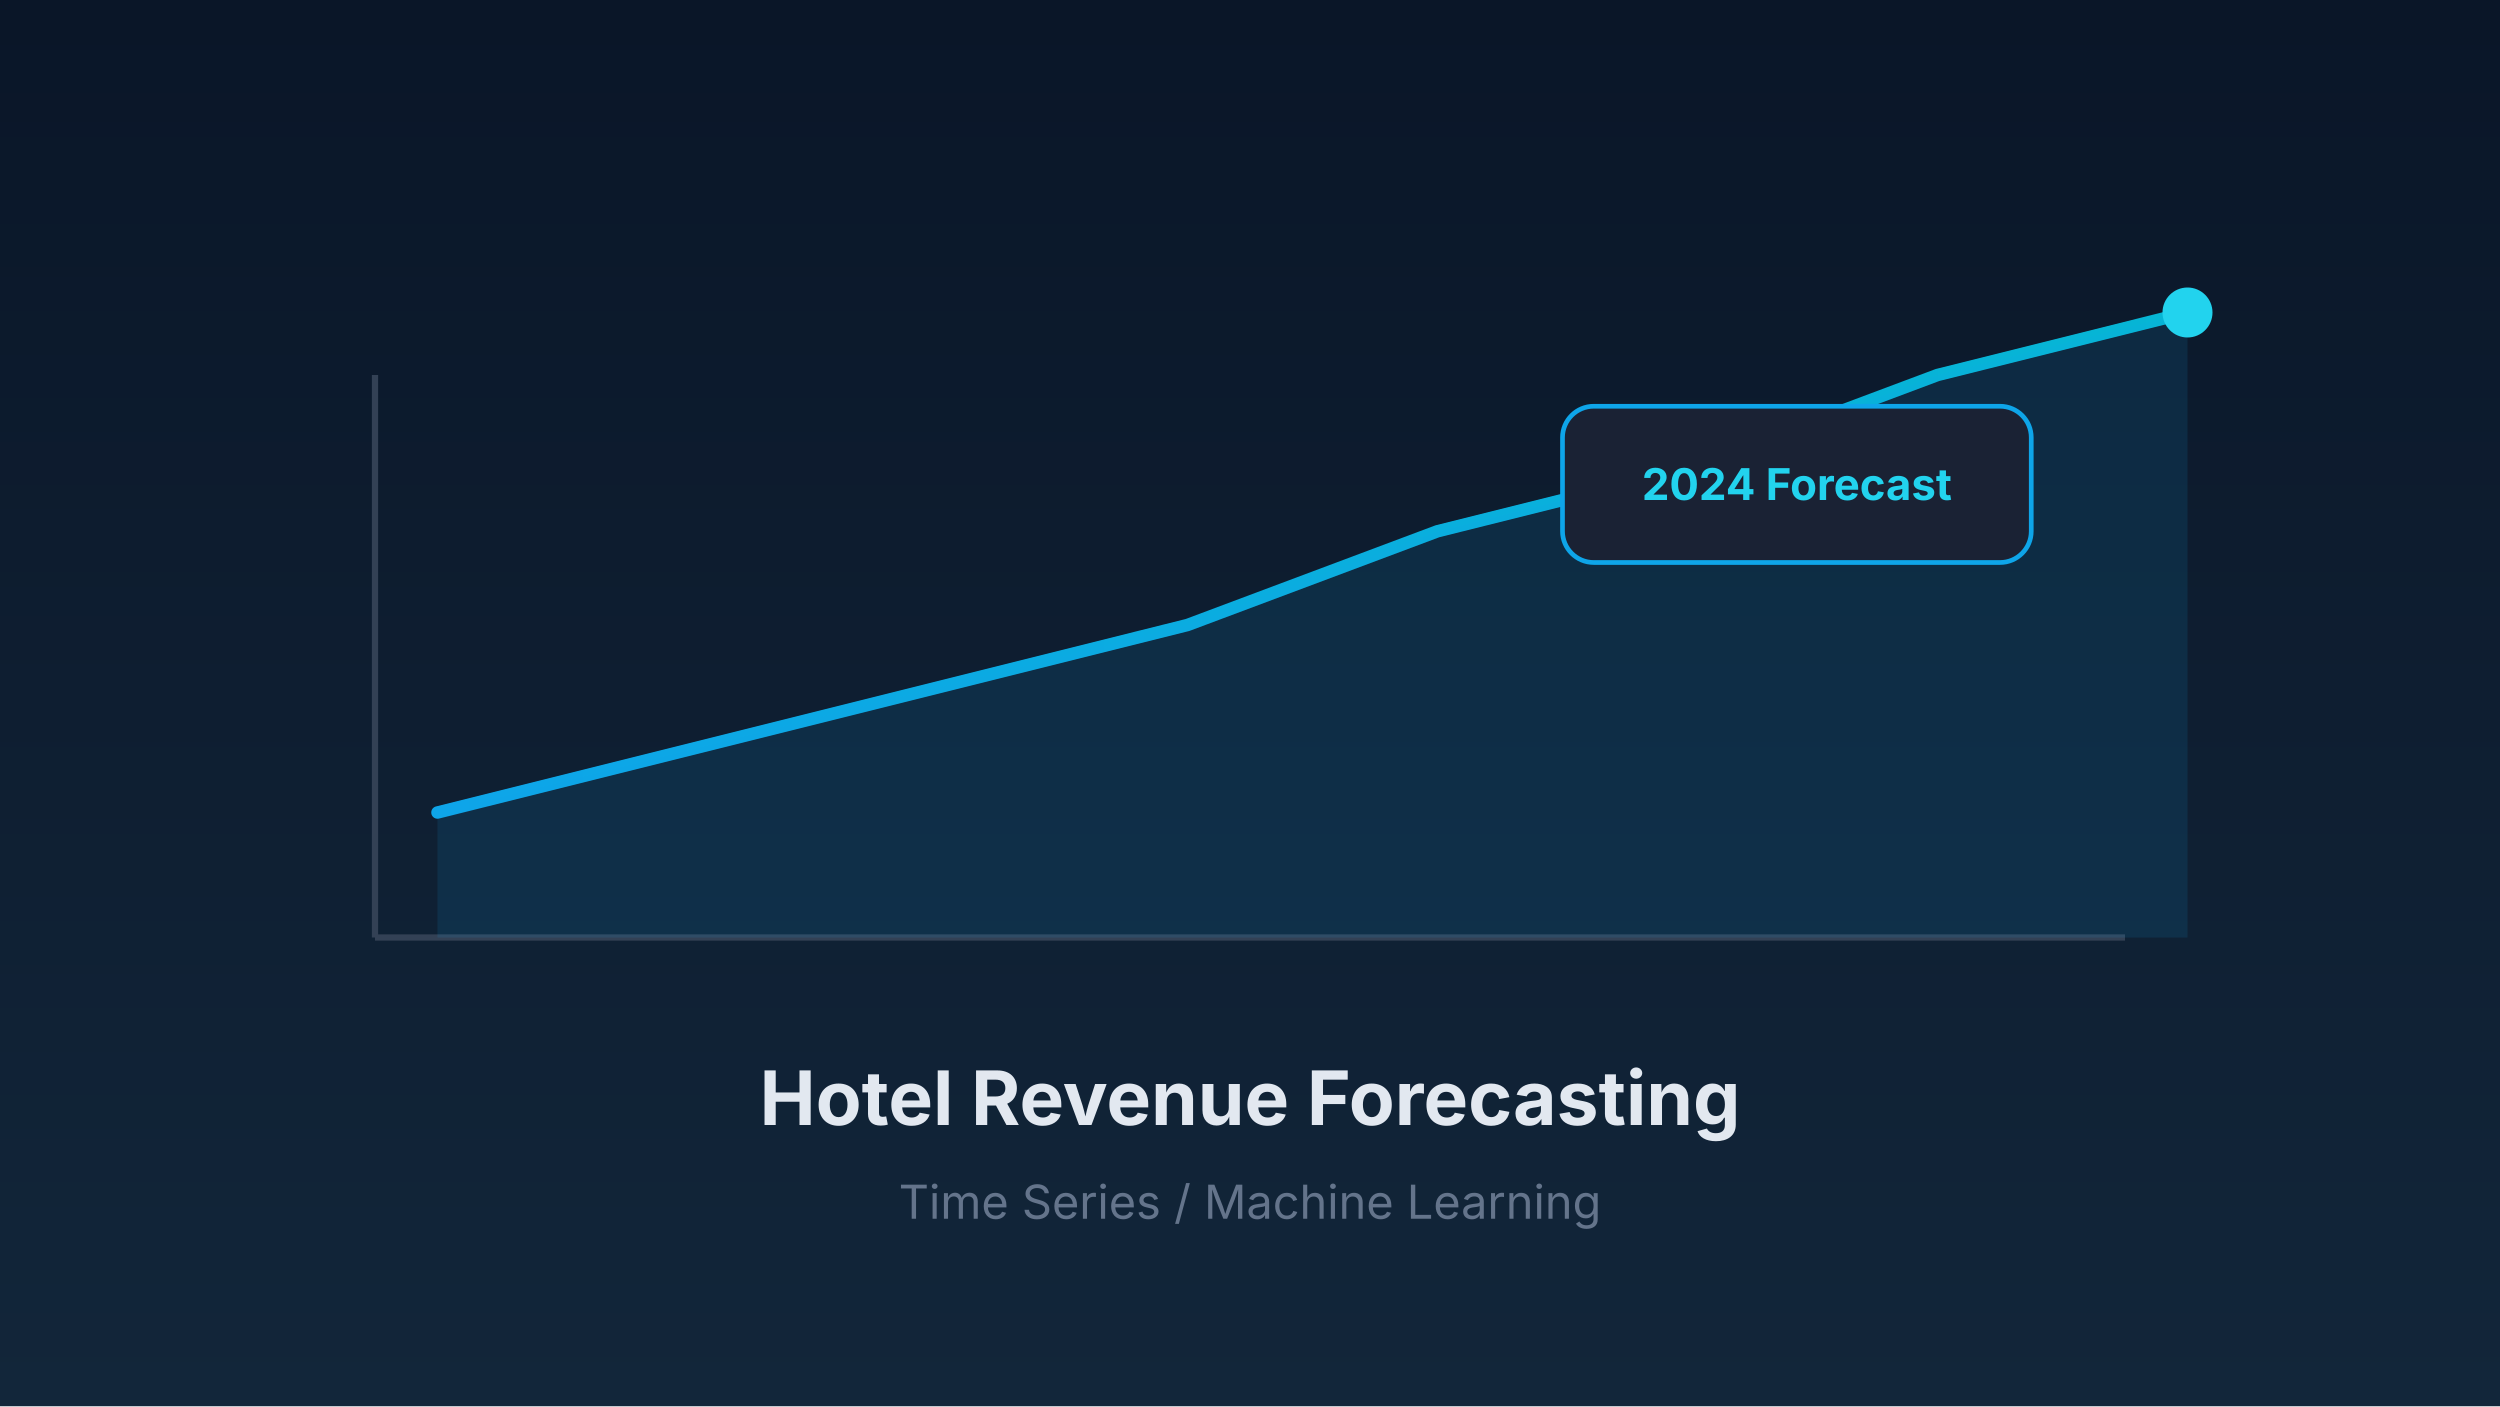
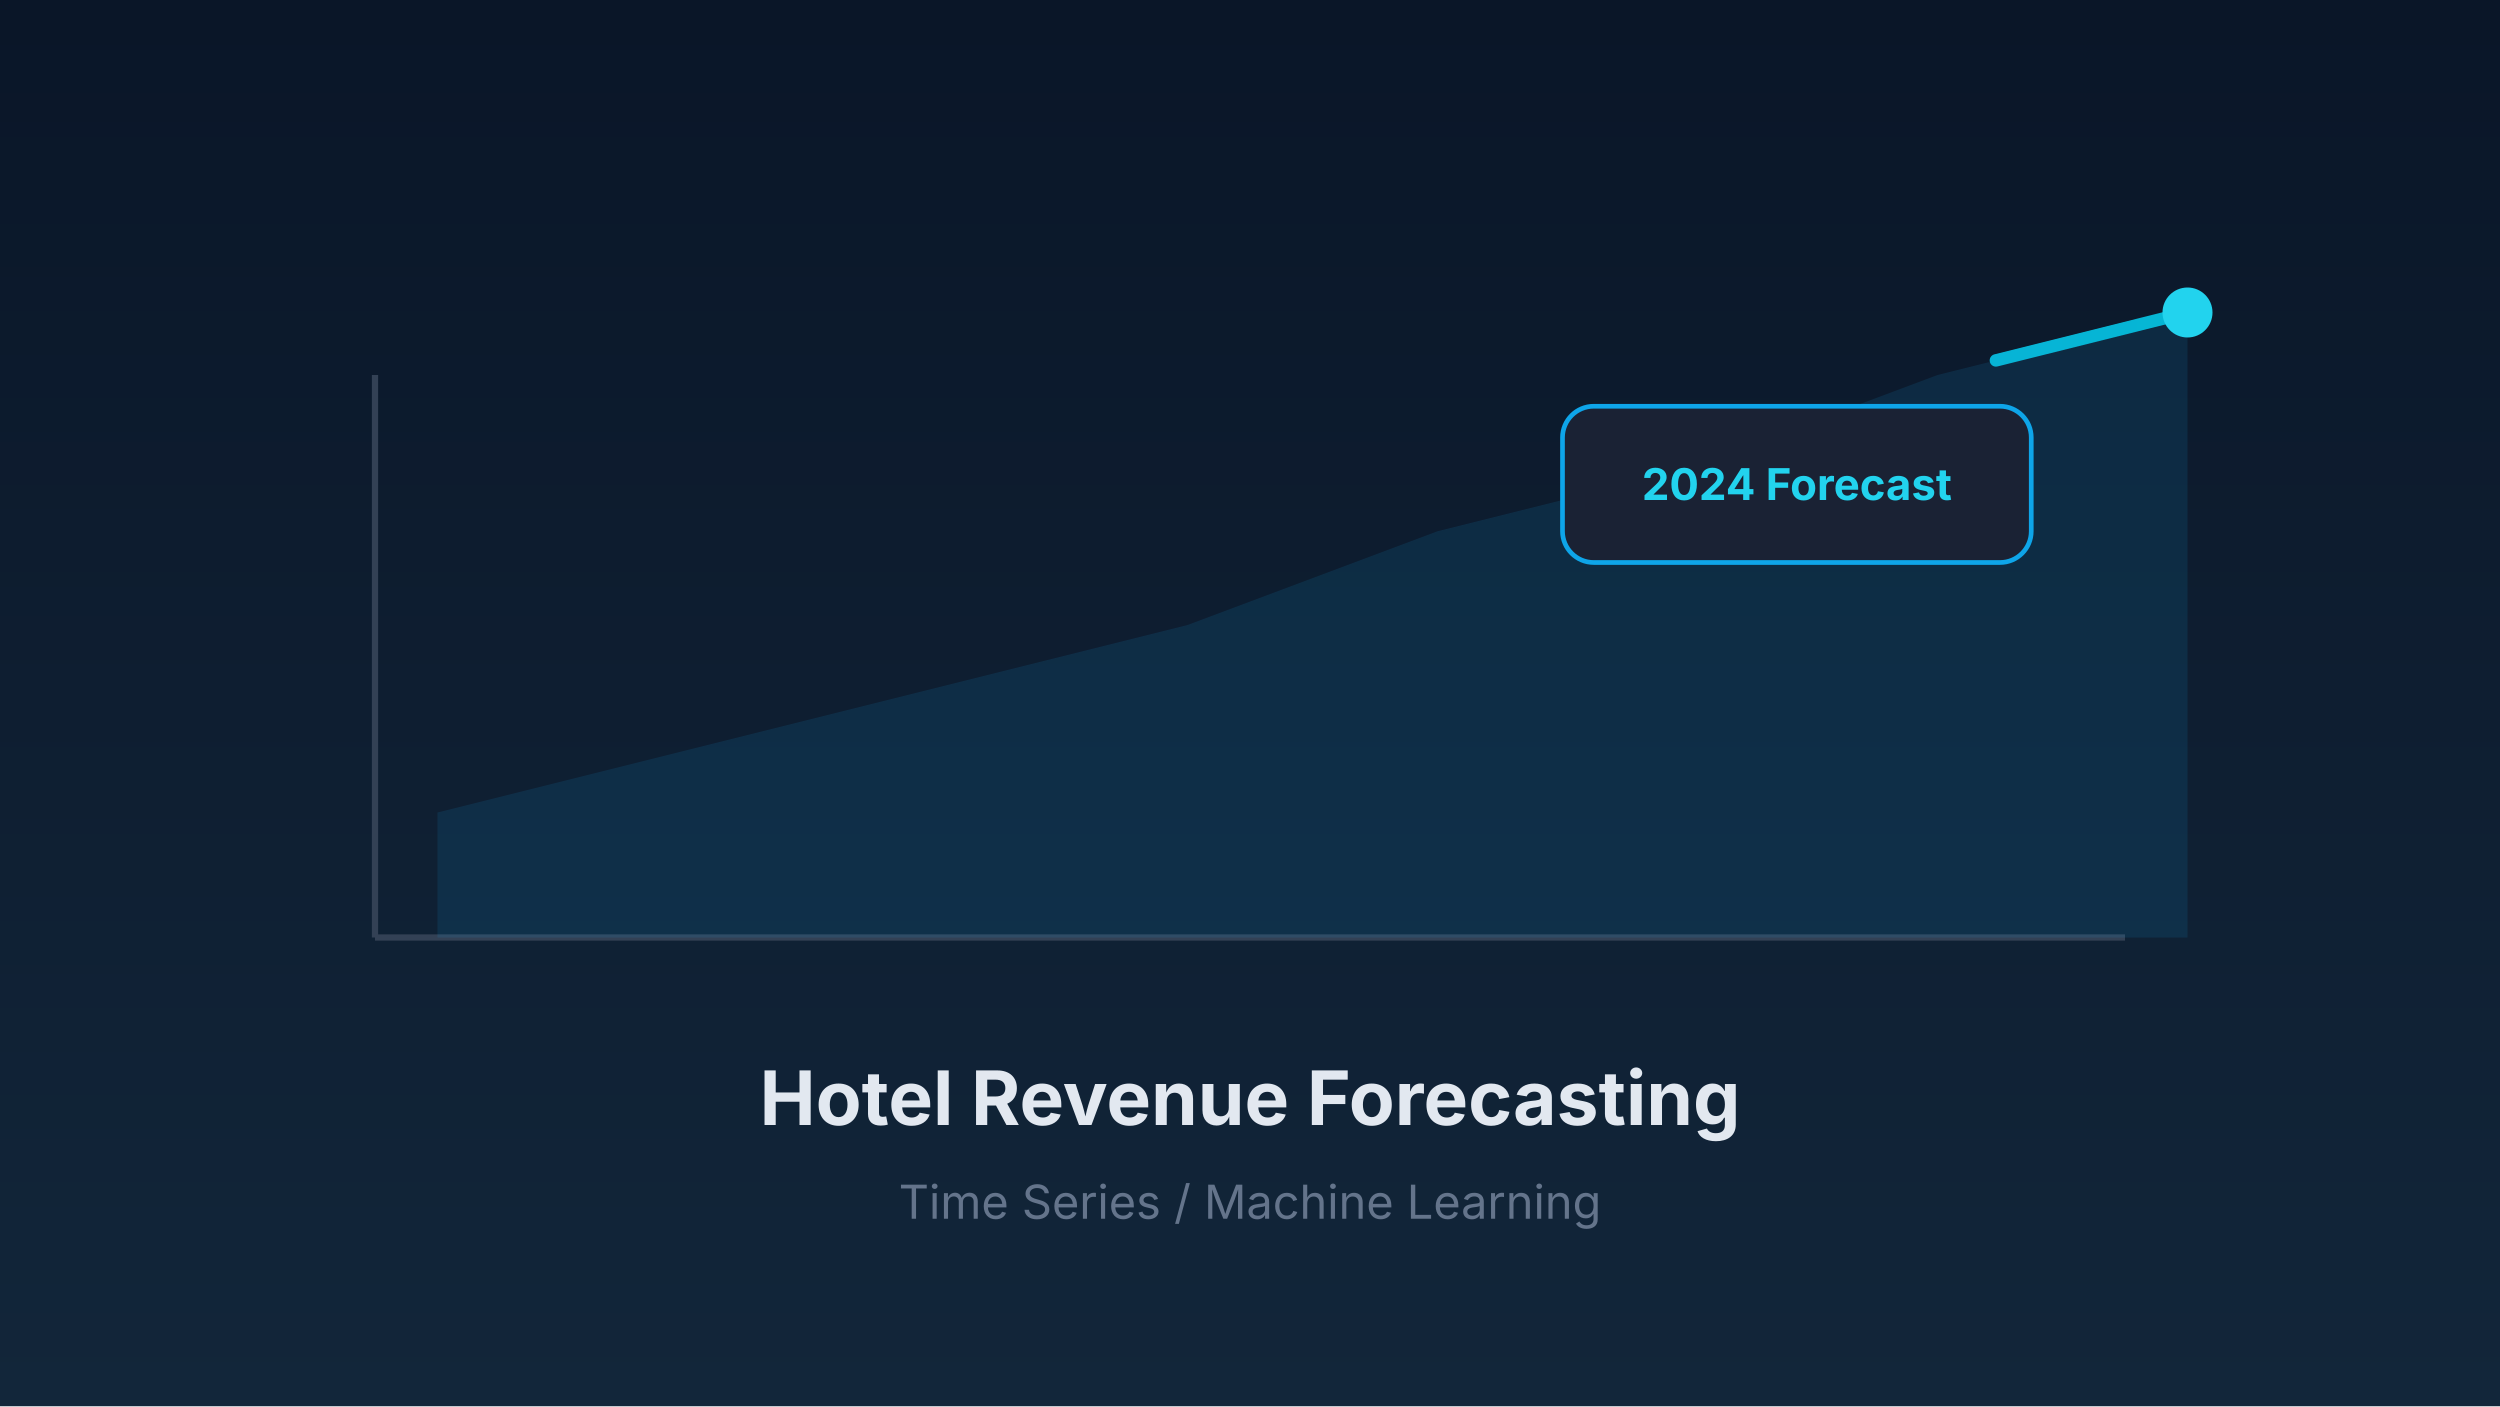
<svg xmlns="http://www.w3.org/2000/svg" viewBox="0 0 800 450" role="img" aria-label="Hotel Revenue Forecasting">
  <defs>
    <linearGradient id="bg6" x1="0%" y1="0%" x2="0%" y2="100%">
      <stop offset="0%" stop-color="#0a1628" />
      <stop offset="100%" stop-color="#12263a" />
    </linearGradient>
    <linearGradient id="line6" x1="0%" y1="0%" x2="100%" y2="0%">
      <stop offset="0%" stop-color="#0ea5e9" />
      <stop offset="100%" stop-color="#06b6d4" />
    </linearGradient>
  </defs>
+   <style>
+     @keyframes htl-draw { from{stroke-dashoffset:520} to{stroke-dashoffset:0} }
+     @keyframes htl-pulse { 0%,100%{transform:scale(1)} 50%{transform:scale(1.35)} }
+     @keyframes htl-fill { 0%,100%{opacity:.1} 50%{opacity:.18} }
+     .htl-line { stroke-dasharray:520; stroke-dashoffset:520; animation:htl-draw 3s ease-in-out infinite alternate; }
+     .htl-dot { transform-origin:700px 100px; animation:htl-pulse 2s ease-in-out infinite; }
+     .htl-area { animation:htl-fill 3s ease-in-out infinite; }
+     @media (prefers-reduced-motion:reduce){*{animation:none!important}}
+   </style>
  <rect width="800" height="450" fill="url(#bg6)" />
  <line x1="120" y1="300" x2="680" y2="300" stroke="#334155" stroke-width="2" />
  <line x1="120" y1="120" x2="120" y2="300" stroke="#334155" stroke-width="2" />
-   <polyline points="140,260 220,240 300,220 380,200 460,170 540,150 620,120 700,100" fill="none" stroke="url(#line6)" stroke-width="4" stroke-linecap="round" stroke-linejoin="round" />
-   <polyline points="140,260 220,240 300,220 380,200 460,170 540,150 620,120 700,100 700,300 140,300" fill="#0ea5e9" opacity="0.12" />
-   <circle cx="700" cy="100" r="8" fill="#22d3ee" />
+   <polyline class="htl-area" points="140,260 220,240 300,220 380,200 460,170 540,150 620,120 700,100 700,300 140,300" fill="#0ea5e9" opacity="0.12" />
+   <polyline class="htl-line" points="140,260 220,240 300,220 380,200 460,170 540,150 620,120 700,100" fill="none" stroke="url(#line6)" stroke-width="4" stroke-linecap="round" stroke-linejoin="round" />
+   <circle class="htl-dot" cx="700" cy="100" r="8" fill="#22d3ee" />
  <rect x="500" y="130" width="150" height="50" rx="10" fill="#1a2234" stroke="#0ea5e9" stroke-width="1.5" />
  <text x="575" y="160" text-anchor="middle" fill="#22d3ee" font-size="14" font-weight="700" font-family="Inter, Arial, sans-serif">2024 Forecast</text>
  <text x="400" y="360" text-anchor="middle" fill="#e2e8f0" font-size="24" font-weight="700" font-family="Inter, Arial, sans-serif">Hotel Revenue Forecasting</text>
  <text x="400" y="390" text-anchor="middle" fill="#64748b" font-size="15" font-family="Inter, Arial, sans-serif">Time Series / Machine Learning</text>
</svg>
